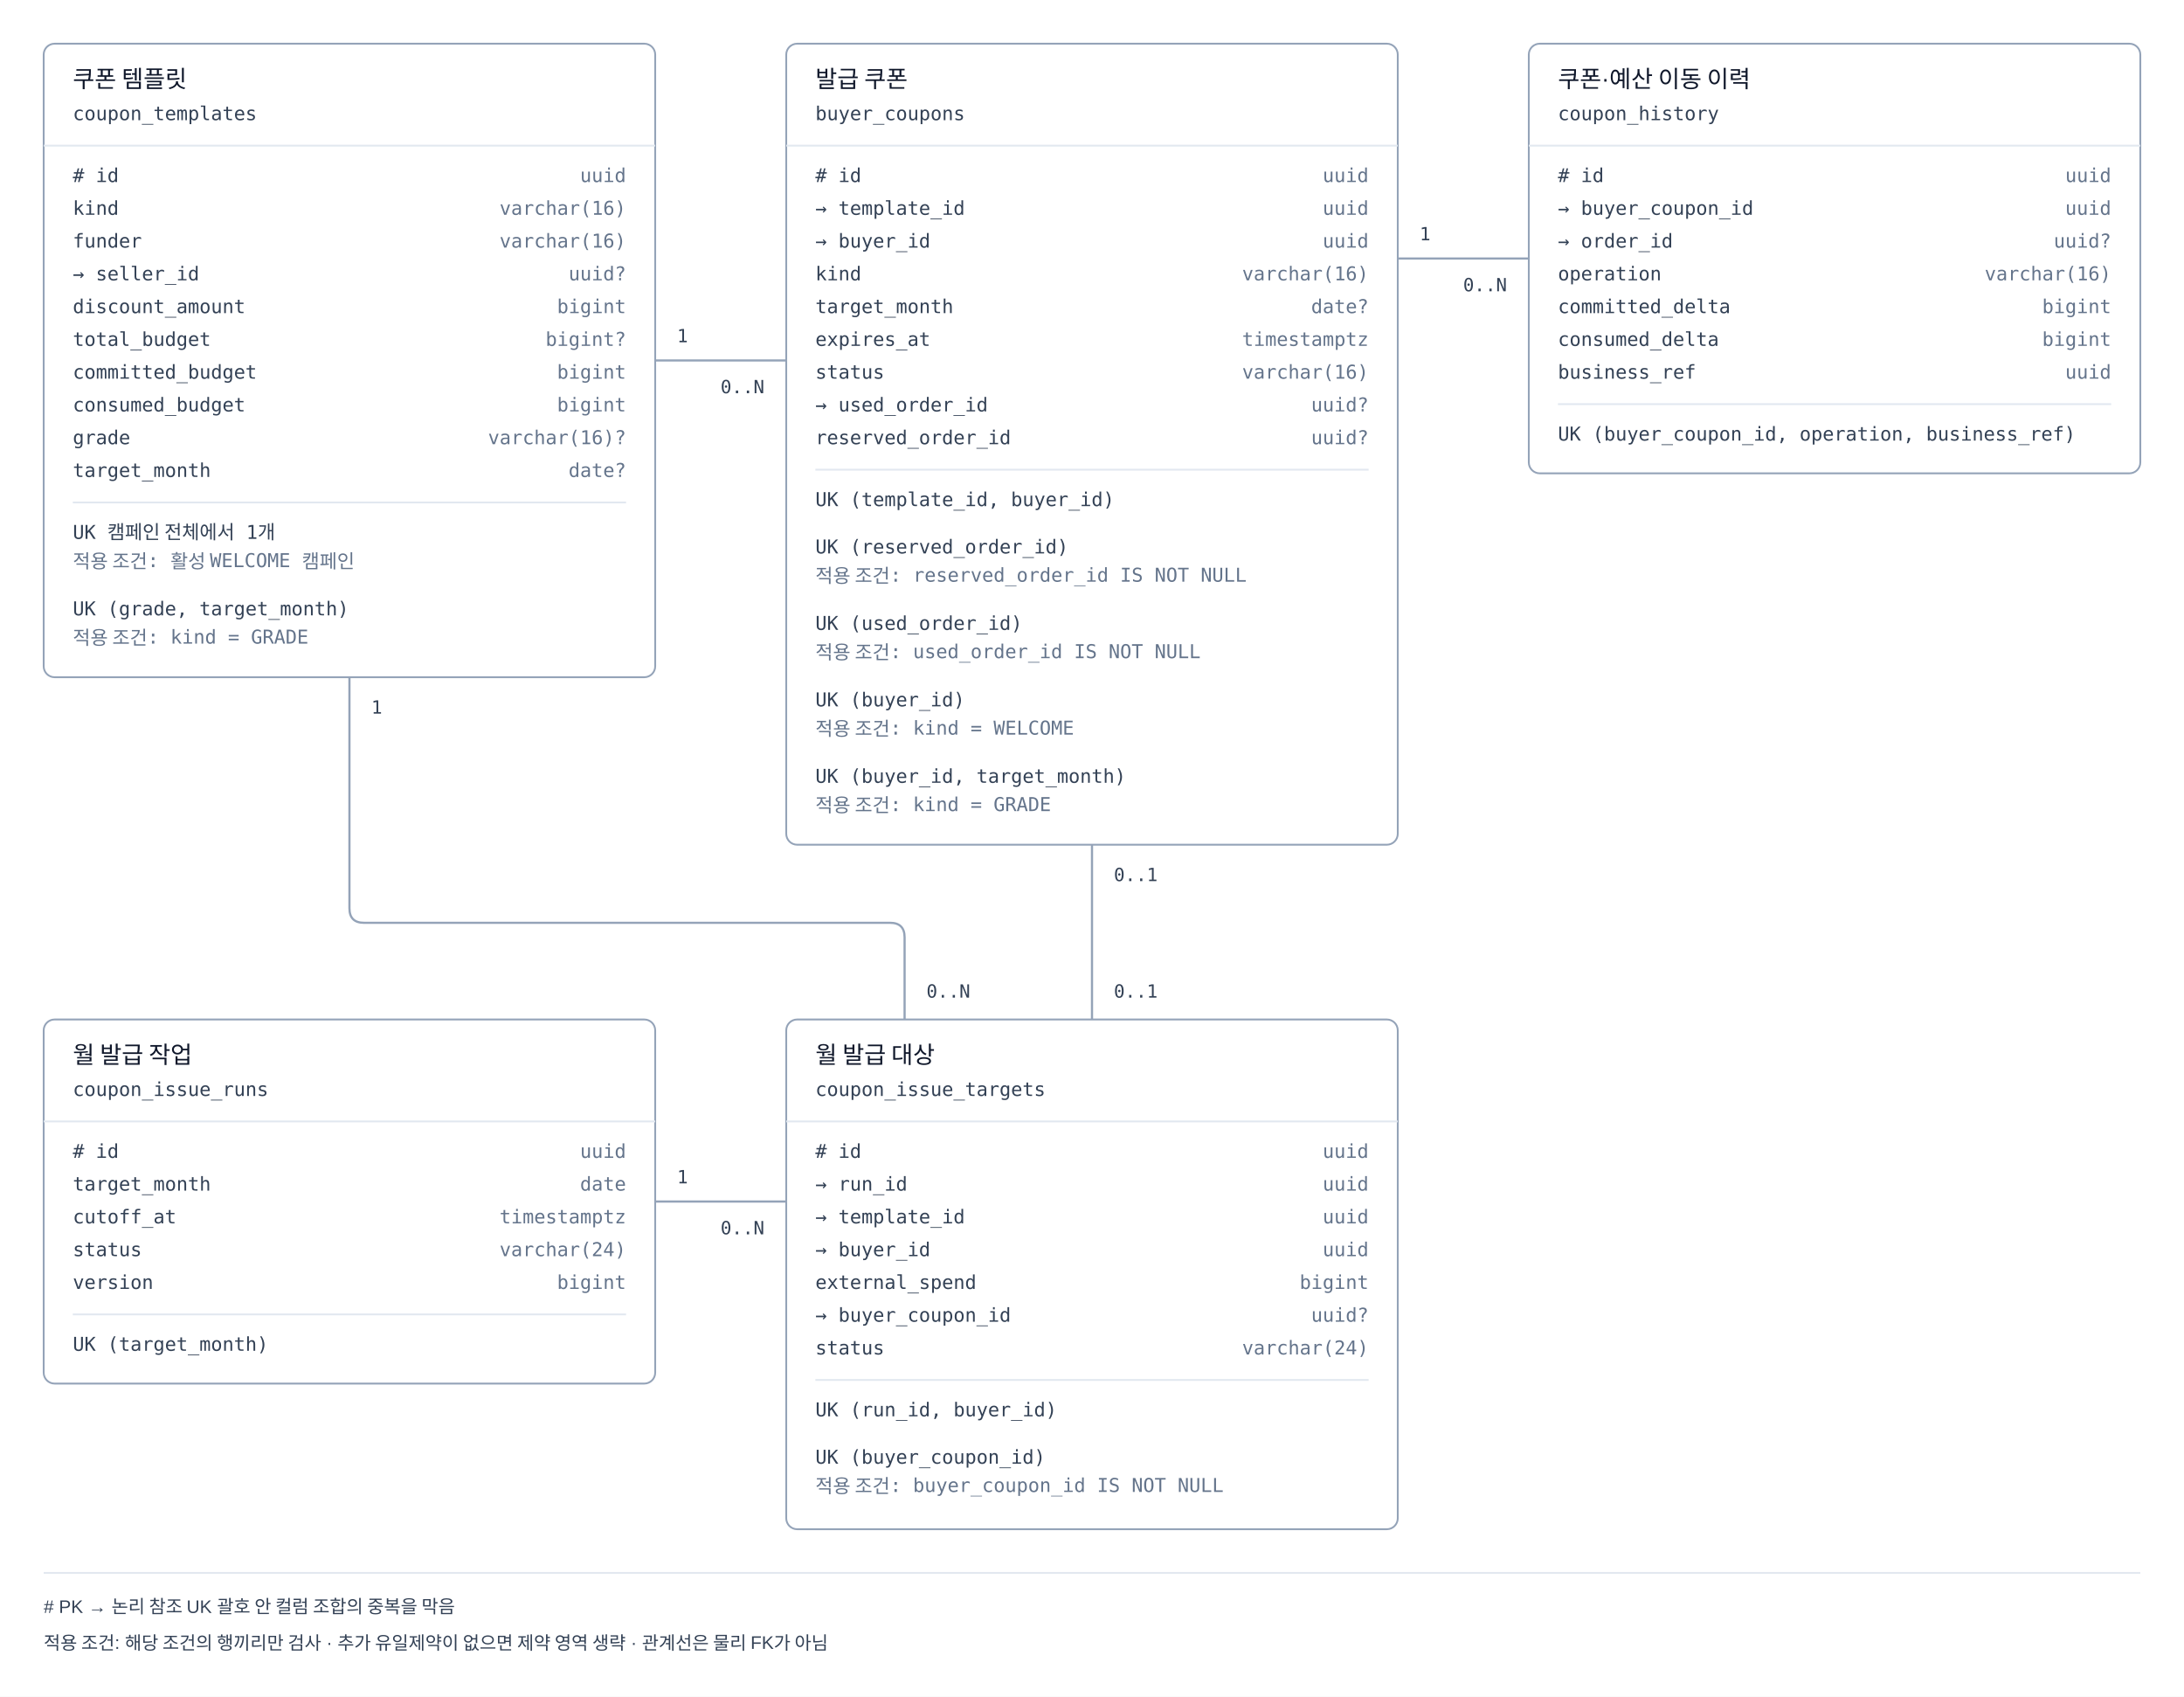
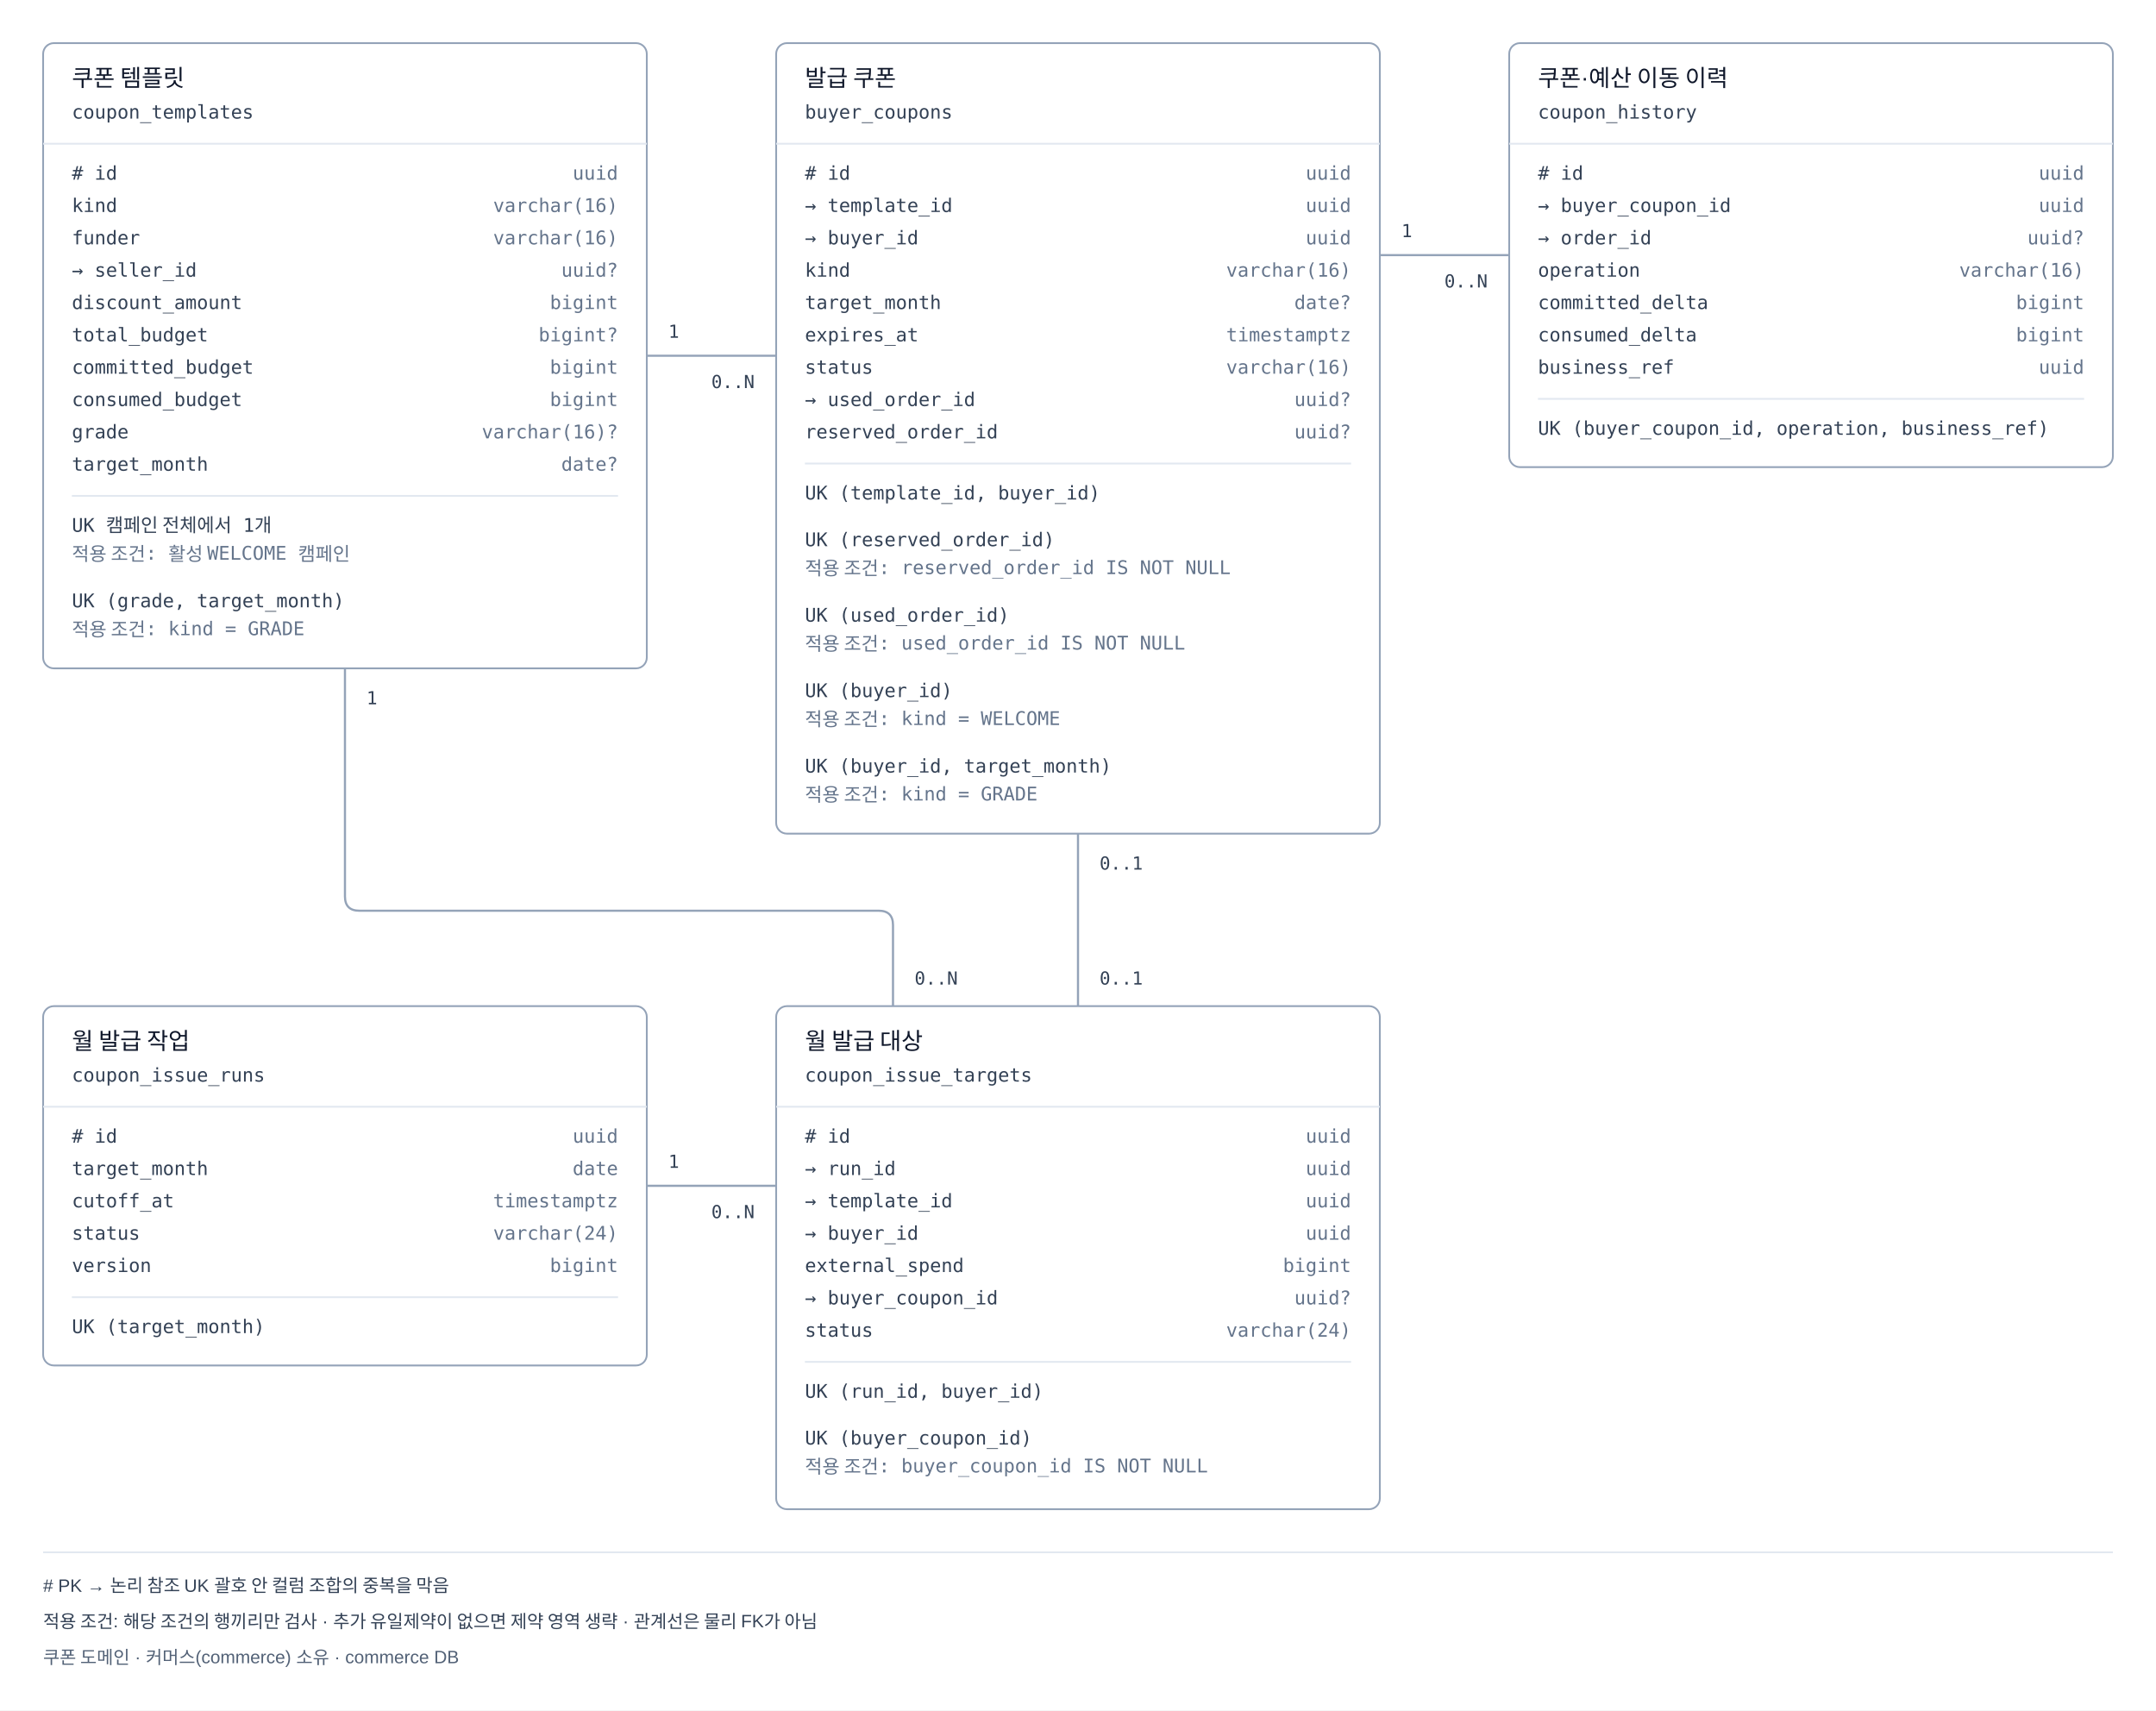
- <svg xmlns="http://www.w3.org/2000/svg" width="1200" height="932" viewBox="0 0 1200 932" role="img" aria-labelledby="title desc">
-   <rect width="1200" height="932" fill="#ffffff" />
+ <svg xmlns="http://www.w3.org/2000/svg" width="1200" height="952" viewBox="0 0 1200 952" role="img" aria-labelledby="title desc">
+   <rect width="1200" height="952" fill="#ffffff" />
  <path data-relation="coupon_templates:buyer_coupons" d="M360,198 L432,198" fill="none" stroke="#94a3b8" stroke-width="1.2" stroke-linecap="round" />
  <path data-relation="buyer_coupons:coupon_history" d="M768,142 L840,142" fill="none" stroke="#94a3b8" stroke-width="1.2" stroke-linecap="round" />
  <path data-relation="coupon_issue_runs:coupon_issue_targets" d="M360,660 L432,660" fill="none" stroke="#94a3b8" stroke-width="1.2" stroke-linecap="round" />
  <path data-relation="coupon_templates:coupon_issue_targets" d="M192,372 L192,498.894 Q192,506.894 200,506.894 L489.03,506.894 Q497.03,506.894 497.03,514.894 L497.03,560" fill="none" stroke="#94a3b8" stroke-width="1.2" stroke-linecap="round" />
  <path data-relation="coupon_issue_targets:buyer_coupons" d="M600,560 L600,464" fill="none" stroke="#94a3b8" stroke-width="1.2" stroke-linecap="round" />
  <g data-entity="coupon_templates" data-box="24,24,336,348">
    <rect x="24.0" y="24" width="336.0" height="348" rx="6" fill="#ffffff" stroke="#94a3b8" stroke-width="1" />
    <text x="40.0" y="48" fill="#0f172a" font-family="Geist, Arial, Apple SD Gothic Neo, sans-serif" font-size="13" font-weight="500" data-role="entity-title">쿠폰 템플릿</text>
    <text x="40.0" y="66" fill="#334155" font-family="Geist Mono, SFMono-Regular, monospace" font-size="10.5" font-weight="400" data-role="table-name">coupon_templates</text>
    <path d="M24,80h336" stroke="#e2e8f0" />
    <text x="40.0" y="100" fill="#334155" font-family="Geist Mono, SFMono-Regular, monospace" font-size="10.5" font-weight="400" data-role="field">
      <tspan x="40.0"># id</tspan>
      <tspan x="344.0" text-anchor="end" fill="#64748b"> uuid</tspan>
    </text>
    <text x="40.0" y="118" fill="#334155" font-family="Geist Mono, SFMono-Regular, monospace" font-size="10.5" font-weight="400" data-role="field">
      <tspan x="40.0">kind</tspan>
      <tspan x="344.0" text-anchor="end" fill="#64748b"> varchar(16)</tspan>
    </text>
    <text x="40.0" y="136" fill="#334155" font-family="Geist Mono, SFMono-Regular, monospace" font-size="10.5" font-weight="400" data-role="field">
      <tspan x="40.0">funder</tspan>
      <tspan x="344.0" text-anchor="end" fill="#64748b"> varchar(16)</tspan>
    </text>
    <text x="40.0" y="154" fill="#334155" font-family="Geist Mono, SFMono-Regular, monospace" font-size="10.5" font-weight="400" data-role="field">
      <tspan x="40.0">→ seller_id</tspan>
      <tspan x="344.0" text-anchor="end" fill="#64748b"> uuid?</tspan>
    </text>
    <text x="40.0" y="172" fill="#334155" font-family="Geist Mono, SFMono-Regular, monospace" font-size="10.5" font-weight="400" data-role="field">
      <tspan x="40.0">discount_amount</tspan>
      <tspan x="344.0" text-anchor="end" fill="#64748b"> bigint</tspan>
    </text>
    <text x="40.0" y="190" fill="#334155" font-family="Geist Mono, SFMono-Regular, monospace" font-size="10.5" font-weight="400" data-role="field">
      <tspan x="40.0">total_budget</tspan>
      <tspan x="344.0" text-anchor="end" fill="#64748b"> bigint?</tspan>
    </text>
    <text x="40.0" y="208" fill="#334155" font-family="Geist Mono, SFMono-Regular, monospace" font-size="10.5" font-weight="400" data-role="field">
      <tspan x="40.0">committed_budget</tspan>
      <tspan x="344.0" text-anchor="end" fill="#64748b"> bigint</tspan>
    </text>
    <text x="40.0" y="226" fill="#334155" font-family="Geist Mono, SFMono-Regular, monospace" font-size="10.5" font-weight="400" data-role="field">
      <tspan x="40.0">consumed_budget</tspan>
      <tspan x="344.0" text-anchor="end" fill="#64748b"> bigint</tspan>
    </text>
    <text x="40.0" y="244" fill="#334155" font-family="Geist Mono, SFMono-Regular, monospace" font-size="10.5" font-weight="400" data-role="field">
      <tspan x="40.0">grade</tspan>
      <tspan x="344.0" text-anchor="end" fill="#64748b"> varchar(16)?</tspan>
    </text>
    <text x="40.0" y="262" fill="#334155" font-family="Geist Mono, SFMono-Regular, monospace" font-size="10.5" font-weight="400" data-role="field">
      <tspan x="40.0">target_month</tspan>
      <tspan x="344.0" text-anchor="end" fill="#64748b"> date?</tspan>
    </text>
    <path d="M40,276h304" stroke="#e2e8f0" />
    <g data-constraint="PUK" data-columns="" data-condition="활성 WELCOME 캠페인 전체 1개">
      <text x="40.0" y="296" fill="#334155" font-family="Geist Mono, SFMono-Regular, monospace" font-size="10.5" font-weight="500" data-role="unique-key">UK 캠페인 전체에서 1개</text>
      <text x="40.0" y="312" fill="#64748b" font-family="Geist Mono, SFMono-Regular, monospace" font-size="10.5" font-weight="400" data-role="unique-condition">적용 조건: 활성 WELCOME 캠페인</text>
    </g>
    <g data-constraint="PUK" data-columns="grade,target_month" data-condition="kind=GRADE">
      <text x="40.0" y="338" fill="#334155" font-family="Geist Mono, SFMono-Regular, monospace" font-size="10.5" font-weight="500" data-role="unique-key">UK (grade, target_month)</text>
      <text x="40.0" y="354" fill="#64748b" font-family="Geist Mono, SFMono-Regular, monospace" font-size="10.5" font-weight="400" data-role="unique-condition">적용 조건: kind = GRADE</text>
    </g>
  </g>
  <g data-entity="buyer_coupons" data-box="432,24,336,440">
    <rect x="432.0" y="24" width="336.0" height="440" rx="6" fill="#ffffff" stroke="#94a3b8" stroke-width="1" />
    <text x="448.0" y="48" fill="#0f172a" font-family="Geist, Arial, Apple SD Gothic Neo, sans-serif" font-size="13" font-weight="500" data-role="entity-title">발급 쿠폰</text>
    <text x="448.0" y="66" fill="#334155" font-family="Geist Mono, SFMono-Regular, monospace" font-size="10.5" font-weight="400" data-role="table-name">buyer_coupons</text>
    <path d="M432,80h336" stroke="#e2e8f0" />
    <text x="448.0" y="100" fill="#334155" font-family="Geist Mono, SFMono-Regular, monospace" font-size="10.5" font-weight="400" data-role="field">
      <tspan x="448.0"># id</tspan>
      <tspan x="752.0" text-anchor="end" fill="#64748b"> uuid</tspan>
    </text>
    <text x="448.0" y="118" fill="#334155" font-family="Geist Mono, SFMono-Regular, monospace" font-size="10.5" font-weight="400" data-role="field">
      <tspan x="448.0">→ template_id</tspan>
      <tspan x="752.0" text-anchor="end" fill="#64748b"> uuid</tspan>
    </text>
    <text x="448.0" y="136" fill="#334155" font-family="Geist Mono, SFMono-Regular, monospace" font-size="10.5" font-weight="400" data-role="field">
      <tspan x="448.0">→ buyer_id</tspan>
      <tspan x="752.0" text-anchor="end" fill="#64748b"> uuid</tspan>
    </text>
    <text x="448.0" y="154" fill="#334155" font-family="Geist Mono, SFMono-Regular, monospace" font-size="10.5" font-weight="400" data-role="field">
      <tspan x="448.0">kind</tspan>
      <tspan x="752.0" text-anchor="end" fill="#64748b"> varchar(16)</tspan>
    </text>
    <text x="448.0" y="172" fill="#334155" font-family="Geist Mono, SFMono-Regular, monospace" font-size="10.5" font-weight="400" data-role="field">
      <tspan x="448.0">target_month</tspan>
      <tspan x="752.0" text-anchor="end" fill="#64748b"> date?</tspan>
    </text>
    <text x="448.0" y="190" fill="#334155" font-family="Geist Mono, SFMono-Regular, monospace" font-size="10.5" font-weight="400" data-role="field">
      <tspan x="448.0">expires_at</tspan>
      <tspan x="752.0" text-anchor="end" fill="#64748b"> timestamptz</tspan>
    </text>
    <text x="448.0" y="208" fill="#334155" font-family="Geist Mono, SFMono-Regular, monospace" font-size="10.5" font-weight="400" data-role="field">
      <tspan x="448.0">status</tspan>
      <tspan x="752.0" text-anchor="end" fill="#64748b"> varchar(16)</tspan>
    </text>
    <text x="448.0" y="226" fill="#334155" font-family="Geist Mono, SFMono-Regular, monospace" font-size="10.5" font-weight="400" data-role="field">
      <tspan x="448.0">→ used_order_id</tspan>
      <tspan x="752.0" text-anchor="end" fill="#64748b"> uuid?</tspan>
    </text>
    <text x="448.0" y="244" fill="#334155" font-family="Geist Mono, SFMono-Regular, monospace" font-size="10.5" font-weight="400" data-role="field">
      <tspan x="448.0">reserved_order_id</tspan>
      <tspan x="752.0" text-anchor="end" fill="#64748b"> uuid?</tspan>
    </text>
    <path d="M448,258h304" stroke="#e2e8f0" />
    <g data-constraint="UK" data-columns="template_id,buyer_id" data-condition="">
      <text x="448.0" y="278" fill="#334155" font-family="Geist Mono, SFMono-Regular, monospace" font-size="10.5" font-weight="500" data-role="unique-key">UK (template_id, buyer_id)</text>
    </g>
    <g data-constraint="PUK" data-columns="reserved_order_id" data-condition="reserved_order_id IS NOT NULL">
      <text x="448.0" y="304" fill="#334155" font-family="Geist Mono, SFMono-Regular, monospace" font-size="10.5" font-weight="500" data-role="unique-key">UK (reserved_order_id)</text>
      <text x="448.0" y="320" fill="#64748b" font-family="Geist Mono, SFMono-Regular, monospace" font-size="10.5" font-weight="400" data-role="unique-condition">적용 조건: reserved_order_id IS NOT NULL</text>
    </g>
    <g data-constraint="PUK" data-columns="used_order_id" data-condition="used_order_id IS NOT NULL">
      <text x="448.0" y="346" fill="#334155" font-family="Geist Mono, SFMono-Regular, monospace" font-size="10.5" font-weight="500" data-role="unique-key">UK (used_order_id)</text>
      <text x="448.0" y="362" fill="#64748b" font-family="Geist Mono, SFMono-Regular, monospace" font-size="10.5" font-weight="400" data-role="unique-condition">적용 조건: used_order_id IS NOT NULL</text>
    </g>
    <g data-constraint="PUK" data-columns="buyer_id" data-condition="kind=WELCOME">
      <text x="448.0" y="388" fill="#334155" font-family="Geist Mono, SFMono-Regular, monospace" font-size="10.5" font-weight="500" data-role="unique-key">UK (buyer_id)</text>
      <text x="448.0" y="404" fill="#64748b" font-family="Geist Mono, SFMono-Regular, monospace" font-size="10.5" font-weight="400" data-role="unique-condition">적용 조건: kind = WELCOME</text>
    </g>
    <g data-constraint="PUK" data-columns="buyer_id,target_month" data-condition="kind=GRADE">
      <text x="448.0" y="430" fill="#334155" font-family="Geist Mono, SFMono-Regular, monospace" font-size="10.5" font-weight="500" data-role="unique-key">UK (buyer_id, target_month)</text>
      <text x="448.0" y="446" fill="#64748b" font-family="Geist Mono, SFMono-Regular, monospace" font-size="10.5" font-weight="400" data-role="unique-condition">적용 조건: kind = GRADE</text>
    </g>
  </g>
  <g data-entity="coupon_history" data-box="840,24,336,236">
    <rect x="840.0" y="24" width="336.0" height="236" rx="6" fill="#ffffff" stroke="#94a3b8" stroke-width="1" />
    <text x="856.0" y="48" fill="#0f172a" font-family="Geist, Arial, Apple SD Gothic Neo, sans-serif" font-size="13" font-weight="500" data-role="entity-title">쿠폰·예산 이동 이력</text>
    <text x="856.0" y="66" fill="#334155" font-family="Geist Mono, SFMono-Regular, monospace" font-size="10.5" font-weight="400" data-role="table-name">coupon_history</text>
    <path d="M840,80h336" stroke="#e2e8f0" />
    <text x="856.0" y="100" fill="#334155" font-family="Geist Mono, SFMono-Regular, monospace" font-size="10.5" font-weight="400" data-role="field">
      <tspan x="856.0"># id</tspan>
      <tspan x="1160.0" text-anchor="end" fill="#64748b"> uuid</tspan>
    </text>
    <text x="856.0" y="118" fill="#334155" font-family="Geist Mono, SFMono-Regular, monospace" font-size="10.5" font-weight="400" data-role="field">
      <tspan x="856.0">→ buyer_coupon_id</tspan>
      <tspan x="1160.0" text-anchor="end" fill="#64748b"> uuid</tspan>
    </text>
    <text x="856.0" y="136" fill="#334155" font-family="Geist Mono, SFMono-Regular, monospace" font-size="10.5" font-weight="400" data-role="field">
      <tspan x="856.0">→ order_id</tspan>
      <tspan x="1160.0" text-anchor="end" fill="#64748b"> uuid?</tspan>
    </text>
    <text x="856.0" y="154" fill="#334155" font-family="Geist Mono, SFMono-Regular, monospace" font-size="10.5" font-weight="400" data-role="field">
      <tspan x="856.0">operation</tspan>
      <tspan x="1160.0" text-anchor="end" fill="#64748b"> varchar(16)</tspan>
    </text>
    <text x="856.0" y="172" fill="#334155" font-family="Geist Mono, SFMono-Regular, monospace" font-size="10.5" font-weight="400" data-role="field">
      <tspan x="856.0">committed_delta</tspan>
      <tspan x="1160.0" text-anchor="end" fill="#64748b"> bigint</tspan>
    </text>
    <text x="856.0" y="190" fill="#334155" font-family="Geist Mono, SFMono-Regular, monospace" font-size="10.5" font-weight="400" data-role="field">
      <tspan x="856.0">consumed_delta</tspan>
      <tspan x="1160.0" text-anchor="end" fill="#64748b"> bigint</tspan>
    </text>
    <text x="856.0" y="208" fill="#334155" font-family="Geist Mono, SFMono-Regular, monospace" font-size="10.5" font-weight="400" data-role="field">
      <tspan x="856.0">business_ref</tspan>
      <tspan x="1160.0" text-anchor="end" fill="#64748b"> uuid</tspan>
    </text>
    <path d="M856,222h304" stroke="#e2e8f0" />
    <g data-constraint="UK" data-columns="buyer_coupon_id,operation,business_ref" data-condition="">
      <text x="856.0" y="242" fill="#334155" font-family="Geist Mono, SFMono-Regular, monospace" font-size="10.5" font-weight="500" data-role="unique-key">UK (buyer_coupon_id, operation, business_ref)</text>
    </g>
  </g>
  <g data-entity="coupon_issue_runs" data-box="24,560,336,200">
    <rect x="24.0" y="560" width="336.0" height="200" rx="6" fill="#ffffff" stroke="#94a3b8" stroke-width="1" />
    <text x="40.0" y="584" fill="#0f172a" font-family="Geist, Arial, Apple SD Gothic Neo, sans-serif" font-size="13" font-weight="500" data-role="entity-title">월 발급 작업</text>
    <text x="40.0" y="602" fill="#334155" font-family="Geist Mono, SFMono-Regular, monospace" font-size="10.5" font-weight="400" data-role="table-name">coupon_issue_runs</text>
    <path d="M24,616h336" stroke="#e2e8f0" />
    <text x="40.0" y="636" fill="#334155" font-family="Geist Mono, SFMono-Regular, monospace" font-size="10.5" font-weight="400" data-role="field">
      <tspan x="40.0"># id</tspan>
      <tspan x="344.0" text-anchor="end" fill="#64748b"> uuid</tspan>
    </text>
    <text x="40.0" y="654" fill="#334155" font-family="Geist Mono, SFMono-Regular, monospace" font-size="10.5" font-weight="400" data-role="field">
      <tspan x="40.0">target_month</tspan>
      <tspan x="344.0" text-anchor="end" fill="#64748b"> date</tspan>
    </text>
    <text x="40.0" y="672" fill="#334155" font-family="Geist Mono, SFMono-Regular, monospace" font-size="10.5" font-weight="400" data-role="field">
      <tspan x="40.0">cutoff_at</tspan>
      <tspan x="344.0" text-anchor="end" fill="#64748b"> timestamptz</tspan>
    </text>
    <text x="40.0" y="690" fill="#334155" font-family="Geist Mono, SFMono-Regular, monospace" font-size="10.5" font-weight="400" data-role="field">
      <tspan x="40.0">status</tspan>
      <tspan x="344.0" text-anchor="end" fill="#64748b"> varchar(24)</tspan>
    </text>
    <text x="40.0" y="708" fill="#334155" font-family="Geist Mono, SFMono-Regular, monospace" font-size="10.5" font-weight="400" data-role="field">
      <tspan x="40.0">version</tspan>
      <tspan x="344.0" text-anchor="end" fill="#64748b"> bigint</tspan>
    </text>
    <path d="M40,722h304" stroke="#e2e8f0" />
    <g data-constraint="UK" data-columns="target_month" data-condition="">
      <text x="40.0" y="742" fill="#334155" font-family="Geist Mono, SFMono-Regular, monospace" font-size="10.5" font-weight="500" data-role="unique-key">UK (target_month)</text>
    </g>
  </g>
  <g data-entity="coupon_issue_targets" data-box="432,560,336,280">
    <rect x="432.0" y="560" width="336.0" height="280" rx="6" fill="#ffffff" stroke="#94a3b8" stroke-width="1" />
    <text x="448.0" y="584" fill="#0f172a" font-family="Geist, Arial, Apple SD Gothic Neo, sans-serif" font-size="13" font-weight="500" data-role="entity-title">월 발급 대상</text>
    <text x="448.0" y="602" fill="#334155" font-family="Geist Mono, SFMono-Regular, monospace" font-size="10.5" font-weight="400" data-role="table-name">coupon_issue_targets</text>
    <path d="M432,616h336" stroke="#e2e8f0" />
    <text x="448.0" y="636" fill="#334155" font-family="Geist Mono, SFMono-Regular, monospace" font-size="10.5" font-weight="400" data-role="field">
      <tspan x="448.0"># id</tspan>
      <tspan x="752.0" text-anchor="end" fill="#64748b"> uuid</tspan>
    </text>
    <text x="448.0" y="654" fill="#334155" font-family="Geist Mono, SFMono-Regular, monospace" font-size="10.5" font-weight="400" data-role="field">
      <tspan x="448.0">→ run_id</tspan>
      <tspan x="752.0" text-anchor="end" fill="#64748b"> uuid</tspan>
    </text>
    <text x="448.0" y="672" fill="#334155" font-family="Geist Mono, SFMono-Regular, monospace" font-size="10.5" font-weight="400" data-role="field">
      <tspan x="448.0">→ template_id</tspan>
      <tspan x="752.0" text-anchor="end" fill="#64748b"> uuid</tspan>
    </text>
    <text x="448.0" y="690" fill="#334155" font-family="Geist Mono, SFMono-Regular, monospace" font-size="10.5" font-weight="400" data-role="field">
      <tspan x="448.0">→ buyer_id</tspan>
      <tspan x="752.0" text-anchor="end" fill="#64748b"> uuid</tspan>
    </text>
    <text x="448.0" y="708" fill="#334155" font-family="Geist Mono, SFMono-Regular, monospace" font-size="10.5" font-weight="400" data-role="field">
      <tspan x="448.0">external_spend</tspan>
      <tspan x="752.0" text-anchor="end" fill="#64748b"> bigint</tspan>
    </text>
    <text x="448.0" y="726" fill="#334155" font-family="Geist Mono, SFMono-Regular, monospace" font-size="10.5" font-weight="400" data-role="field">
      <tspan x="448.0">→ buyer_coupon_id</tspan>
      <tspan x="752.0" text-anchor="end" fill="#64748b"> uuid?</tspan>
    </text>
    <text x="448.0" y="744" fill="#334155" font-family="Geist Mono, SFMono-Regular, monospace" font-size="10.5" font-weight="400" data-role="field">
      <tspan x="448.0">status</tspan>
      <tspan x="752.0" text-anchor="end" fill="#64748b"> varchar(24)</tspan>
    </text>
    <path d="M448,758h304" stroke="#e2e8f0" />
    <g data-constraint="UK" data-columns="run_id,buyer_id" data-condition="">
      <text x="448.0" y="778" fill="#334155" font-family="Geist Mono, SFMono-Regular, monospace" font-size="10.5" font-weight="500" data-role="unique-key">UK (run_id, buyer_id)</text>
    </g>
    <g data-constraint="PUK" data-columns="buyer_coupon_id" data-condition="buyer_coupon_id IS NOT NULL">
      <text x="448.0" y="804" fill="#334155" font-family="Geist Mono, SFMono-Regular, monospace" font-size="10.5" font-weight="500" data-role="unique-key">UK (buyer_coupon_id)</text>
      <text x="448.0" y="820" fill="#64748b" font-family="Geist Mono, SFMono-Regular, monospace" font-size="10.5" font-weight="400" data-role="unique-condition">적용 조건: buyer_coupon_id IS NOT NULL</text>
    </g>
  </g>
  <text x="372.0" y="188.0" fill="#334155" font-family="Geist Mono, SFMono-Regular, monospace" font-size="10" font-weight="400" data-role="cardinality" text-anchor="start" data-label-for="coupon_templates:buyer_coupons" data-endpoint="source">1</text>
  <text x="420.0" y="216.0" fill="#334155" font-family="Geist Mono, SFMono-Regular, monospace" font-size="10" font-weight="400" data-role="cardinality" text-anchor="end" data-label-for="coupon_templates:buyer_coupons" data-endpoint="target">0..N</text>
  <text x="780.0" y="132.0" fill="#334155" font-family="Geist Mono, SFMono-Regular, monospace" font-size="10" font-weight="400" data-role="cardinality" text-anchor="start" data-label-for="buyer_coupons:coupon_history" data-endpoint="source">1</text>
  <text x="828.0" y="160.0" fill="#334155" font-family="Geist Mono, SFMono-Regular, monospace" font-size="10" font-weight="400" data-role="cardinality" text-anchor="end" data-label-for="buyer_coupons:coupon_history" data-endpoint="target">0..N</text>
  <text x="372.0" y="650.0" fill="#334155" font-family="Geist Mono, SFMono-Regular, monospace" font-size="10" font-weight="400" data-role="cardinality" text-anchor="start" data-label-for="coupon_issue_runs:coupon_issue_targets" data-endpoint="source">1</text>
  <text x="420.0" y="678.0" fill="#334155" font-family="Geist Mono, SFMono-Regular, monospace" font-size="10" font-weight="400" data-role="cardinality" text-anchor="end" data-label-for="coupon_issue_runs:coupon_issue_targets" data-endpoint="target">0..N</text>
  <text x="204.0" y="392" fill="#334155" font-family="Geist Mono, SFMono-Regular, monospace" font-size="10" font-weight="400" data-role="cardinality" text-anchor="start" data-label-for="coupon_templates:coupon_issue_targets" data-endpoint="source">1</text>
  <text x="509.03" y="548" fill="#334155" font-family="Geist Mono, SFMono-Regular, monospace" font-size="10" font-weight="400" data-role="cardinality" text-anchor="start" data-label-for="coupon_templates:coupon_issue_targets" data-endpoint="target">0..N</text>
  <text x="612.0" y="548" fill="#334155" font-family="Geist Mono, SFMono-Regular, monospace" font-size="10" font-weight="400" data-role="cardinality" text-anchor="start" data-label-for="coupon_issue_targets:buyer_coupons" data-endpoint="source">0..1</text>
  <text x="612.0" y="484" fill="#334155" font-family="Geist Mono, SFMono-Regular, monospace" font-size="10" font-weight="400" data-role="cardinality" text-anchor="start" data-label-for="coupon_issue_targets:buyer_coupons" data-endpoint="target">0..1</text>
  <path d="M24,864H1176" stroke="#e2e8f0" />
  <text x="24" y="886" fill="#334155" font-family="Geist, Arial, Apple SD Gothic Neo, sans-serif" font-size="10" font-weight="400" data-role="legend"># PK    → 논리 참조    UK 괄호 안 컬럼 조합의 중복을 막음</text>
  <text x="24" y="906" fill="#334155" font-family="Geist, Arial, Apple SD Gothic Neo, sans-serif" font-size="10" font-weight="400" data-role="legend">적용 조건: 해당 조건의 행끼리만 검사 · 추가 유일제약이 없으면 제약 영역 생략 · 관계선은 물리 FK가 아님</text>
+   <text x="24" y="926" fill="#526176" font-family="Geist, Arial, Apple SD Gothic Neo, sans-serif" font-size="10" data-role="owner">쿠폰 도메인 · 커머스(commerce) 소유 · commerce DB</text>
</svg>
